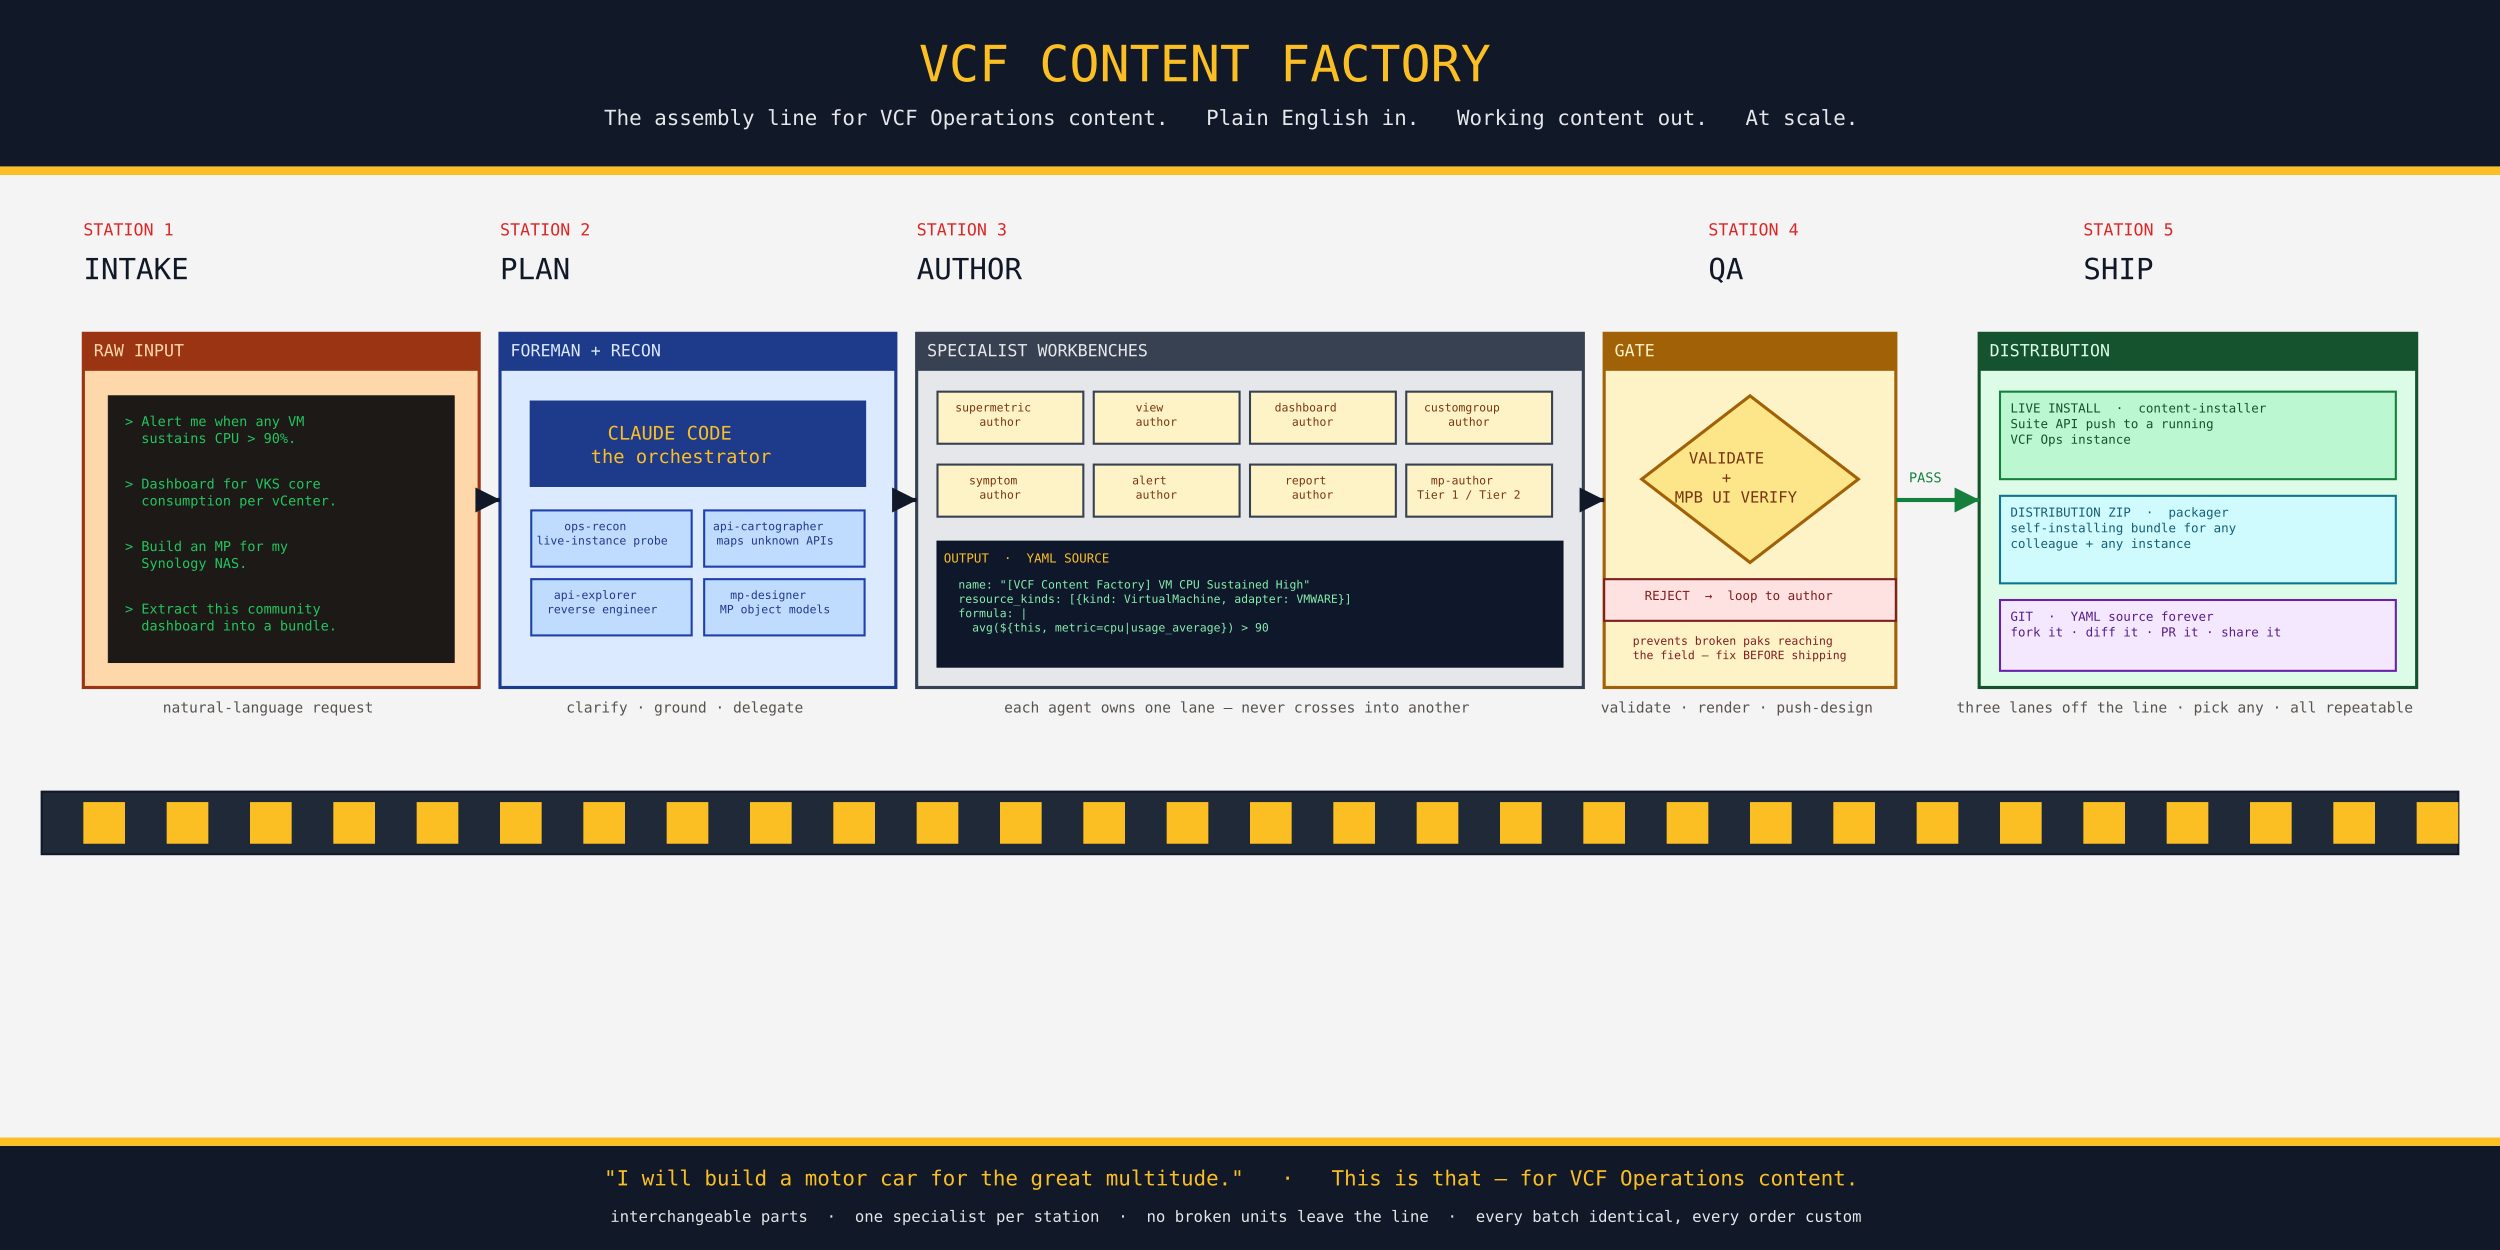
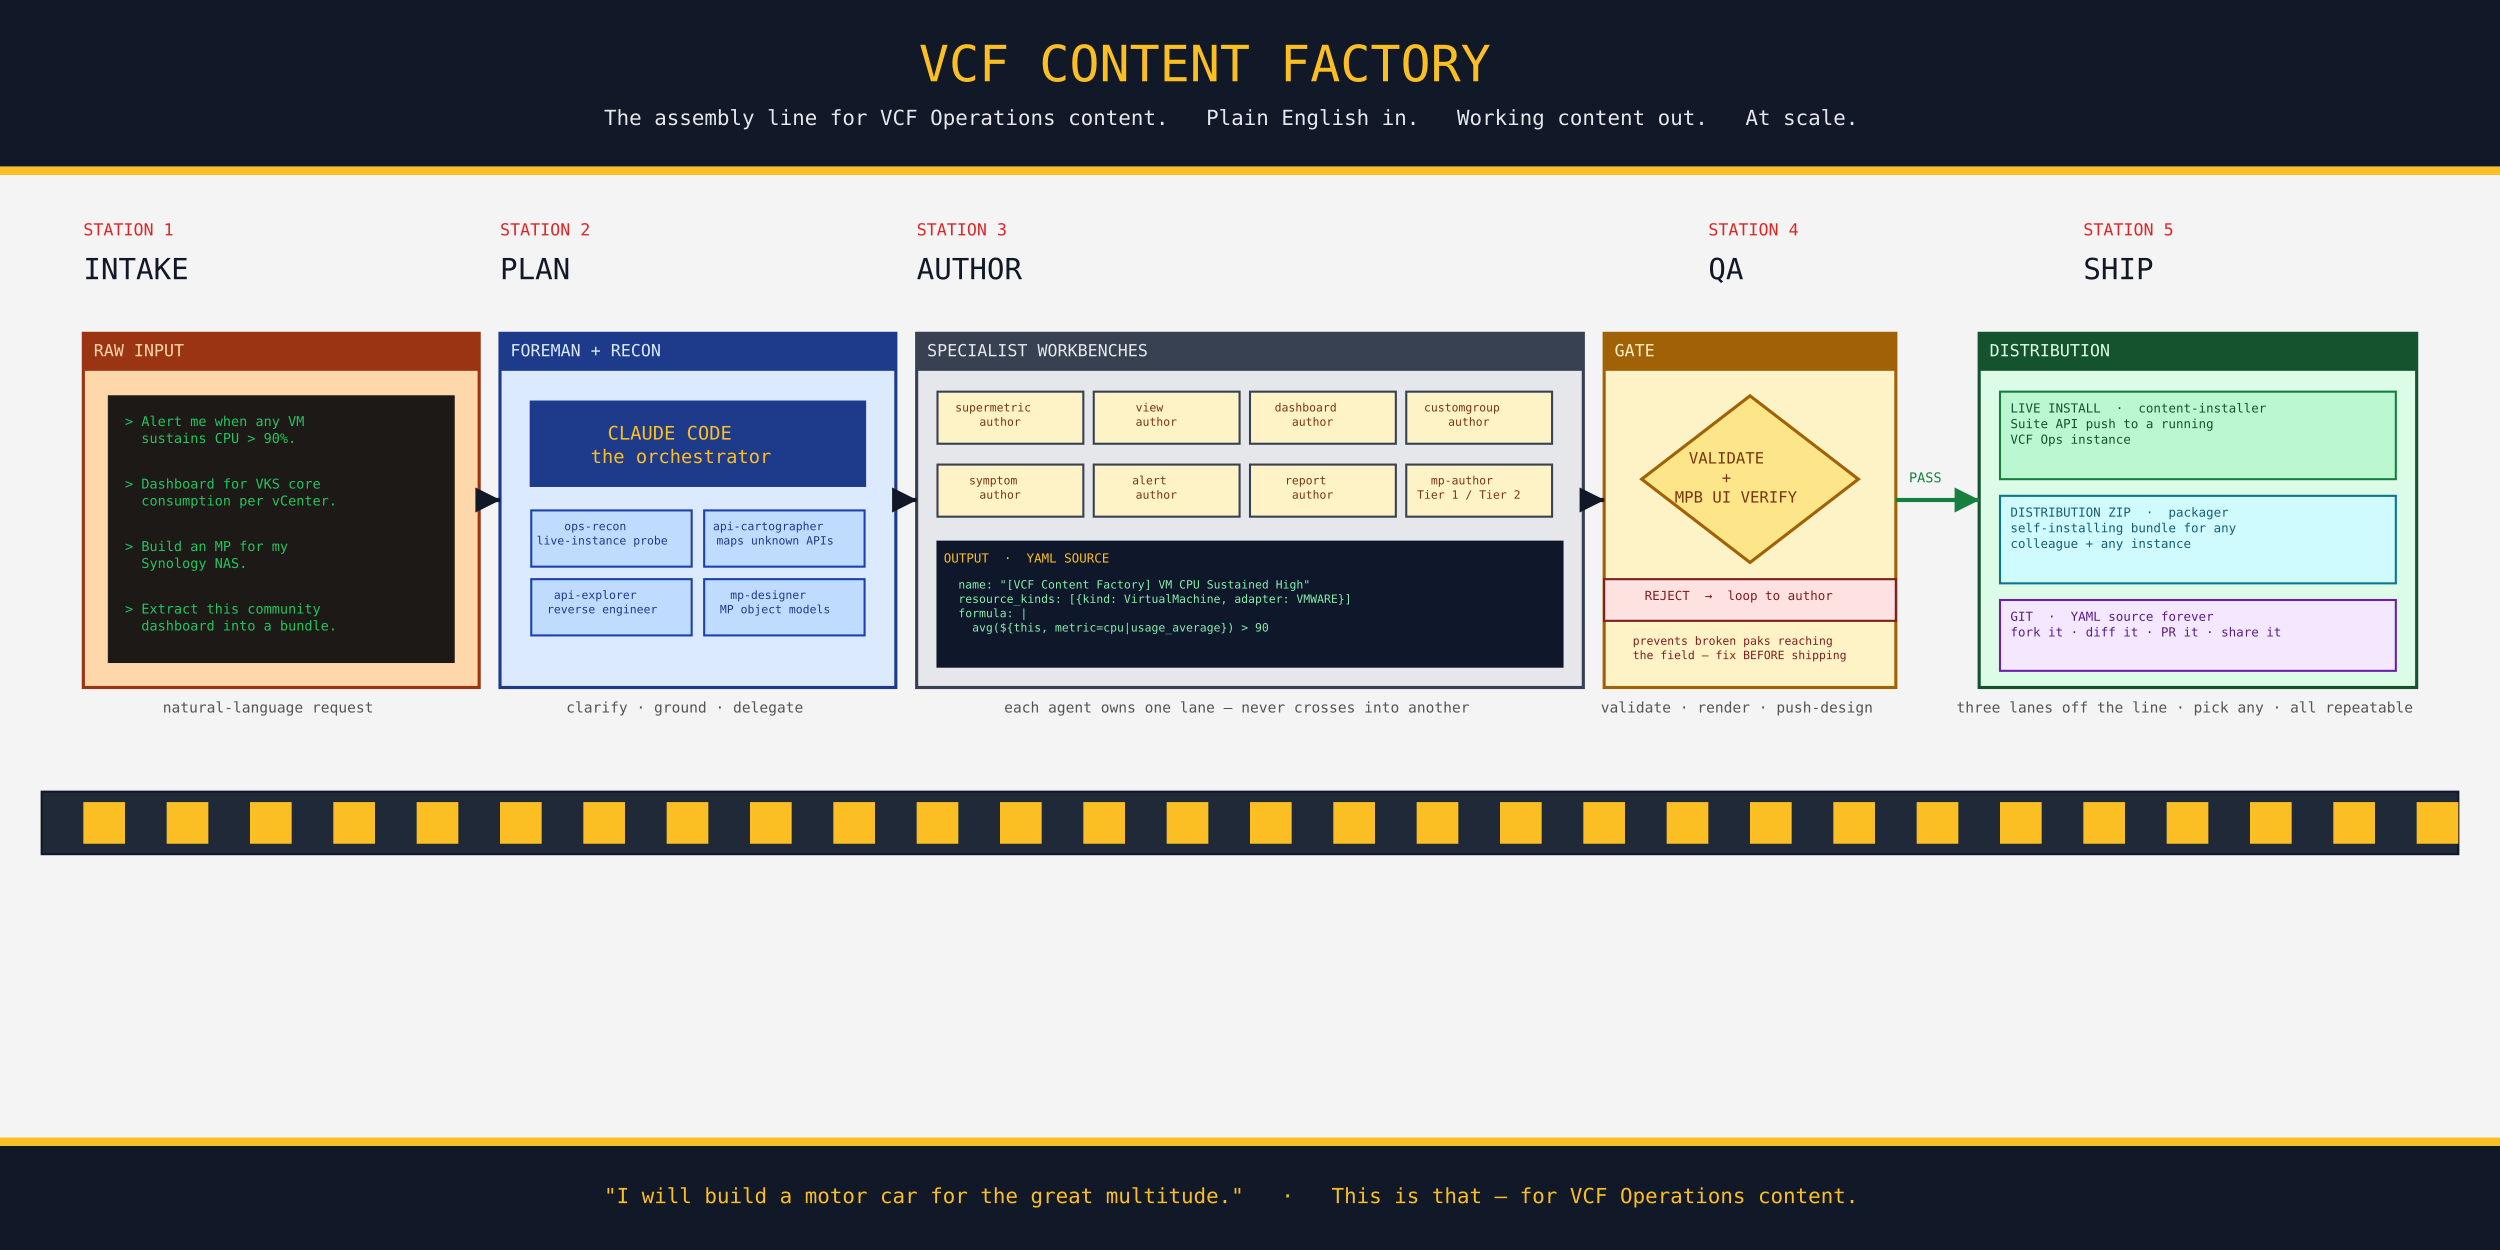
<svg xmlns="http://www.w3.org/2000/svg" viewBox="0 0 2400 1200" width="100%" preserveAspectRatio="xMidYMid meet">
  <defs>
    <marker id="arrow" viewBox="0 0 10 10" refX="9" refY="5" markerWidth="6" markerHeight="6" orient="auto-start-reverse">
      <path d="M 0 0 L 10 5 L 0 10 z" fill="context-stroke" />
    </marker>
  </defs>
  <rect x="0" y="0" width="2400" height="1200" fill="#f4f4f5" />
  <rect x="0" y="0" width="2400" height="1200" rx="0" ry="0" fill="#f4f4f5" stroke="none" stroke-width="0" />
  <rect x="0" y="0" width="2400" height="160" rx="0" ry="0" fill="#111827" stroke="none" stroke-width="0" />
  <rect x="0" y="160" width="2400" height="8" rx="0" ry="0" fill="#fbbf24" stroke="none" stroke-width="0" />
  <text x="1200.0" y="78" font-family="&quot;Cascadia Code&quot;, &quot;Consolas&quot;, ui-monospace, monospace" font-size="48" fill="#fbbf24" text-anchor="middle" xml:space="preserve">
    <tspan x="1200.0" dy="0">VCF CONTENT FACTORY</tspan>
  </text>
  <text x="1200.0" y="120" font-family="&quot;Cascadia Code&quot;, &quot;Consolas&quot;, ui-monospace, monospace" font-size="20" fill="#e5e7eb" text-anchor="middle" xml:space="preserve">
    <tspan x="1200.0" dy="0">The assembly line for VCF Operations content.   Plain English in.   Working content out.   At scale.</tspan>
  </text>
  <text x="80" y="226" font-family="&quot;Cascadia Code&quot;, &quot;Consolas&quot;, ui-monospace, monospace" font-size="16" fill="#dc2626" text-anchor="start" xml:space="preserve">
    <tspan x="80" dy="0">STATION 1</tspan>
  </text>
  <text x="480" y="226" font-family="&quot;Cascadia Code&quot;, &quot;Consolas&quot;, ui-monospace, monospace" font-size="16" fill="#dc2626" text-anchor="start" xml:space="preserve">
    <tspan x="480" dy="0">STATION 2</tspan>
  </text>
  <text x="880" y="226" font-family="&quot;Cascadia Code&quot;, &quot;Consolas&quot;, ui-monospace, monospace" font-size="16" fill="#dc2626" text-anchor="start" xml:space="preserve">
    <tspan x="880" dy="0">STATION 3</tspan>
  </text>
  <text x="1640" y="226" font-family="&quot;Cascadia Code&quot;, &quot;Consolas&quot;, ui-monospace, monospace" font-size="16" fill="#dc2626" text-anchor="start" xml:space="preserve">
    <tspan x="1640" dy="0">STATION 4</tspan>
  </text>
  <text x="2000" y="226" font-family="&quot;Cascadia Code&quot;, &quot;Consolas&quot;, ui-monospace, monospace" font-size="16" fill="#dc2626" text-anchor="start" xml:space="preserve">
    <tspan x="2000" dy="0">STATION 5</tspan>
  </text>
  <text x="80" y="268" font-family="&quot;Cascadia Code&quot;, &quot;Consolas&quot;, ui-monospace, monospace" font-size="28" fill="#111827" text-anchor="start" xml:space="preserve">
    <tspan x="80" dy="0">INTAKE</tspan>
  </text>
  <text x="480" y="268" font-family="&quot;Cascadia Code&quot;, &quot;Consolas&quot;, ui-monospace, monospace" font-size="28" fill="#111827" text-anchor="start" xml:space="preserve">
    <tspan x="480" dy="0">PLAN</tspan>
  </text>
  <text x="880" y="268" font-family="&quot;Cascadia Code&quot;, &quot;Consolas&quot;, ui-monospace, monospace" font-size="28" fill="#111827" text-anchor="start" xml:space="preserve">
    <tspan x="880" dy="0">AUTHOR</tspan>
  </text>
  <text x="1640" y="268" font-family="&quot;Cascadia Code&quot;, &quot;Consolas&quot;, ui-monospace, monospace" font-size="28" fill="#111827" text-anchor="start" xml:space="preserve">
    <tspan x="1640" dy="0">QA</tspan>
  </text>
  <text x="2000" y="268" font-family="&quot;Cascadia Code&quot;, &quot;Consolas&quot;, ui-monospace, monospace" font-size="28" fill="#111827" text-anchor="start" xml:space="preserve">
    <tspan x="2000" dy="0">SHIP</tspan>
  </text>
  <rect x="80" y="320" width="380" height="340" rx="0" ry="0" fill="#fed7aa" stroke="#9a3412" stroke-width="3" />
  <rect x="80" y="320" width="380" height="36" rx="0" ry="0" fill="#9a3412" stroke="none" stroke-width="0" />
  <text x="90" y="342" font-family="&quot;Cascadia Code&quot;, &quot;Consolas&quot;, ui-monospace, monospace" font-size="16" fill="#fed7aa" text-anchor="start" xml:space="preserve">
    <tspan x="90" dy="0">RAW INPUT</tspan>
  </text>
  <rect x="104" y="380" width="332" height="256" rx="0" ry="0" fill="#1c1917" stroke="#1c1917" stroke-width="1" />
  <text x="120" y="409" font-family="&quot;Cascadia Code&quot;, &quot;Consolas&quot;, ui-monospace, monospace" font-size="13" fill="#22c55e" text-anchor="start" xml:space="preserve">
    <tspan x="120" dy="0">&gt; Alert me when any VM</tspan>
    <tspan x="120" dy="16.25">  sustains CPU &gt; 90%.</tspan>
  </text>
  <text x="120" y="469" font-family="&quot;Cascadia Code&quot;, &quot;Consolas&quot;, ui-monospace, monospace" font-size="13" fill="#22c55e" text-anchor="start" xml:space="preserve">
    <tspan x="120" dy="0">&gt; Dashboard for VKS core</tspan>
    <tspan x="120" dy="16.25">  consumption per vCenter.</tspan>
  </text>
  <text x="120" y="529" font-family="&quot;Cascadia Code&quot;, &quot;Consolas&quot;, ui-monospace, monospace" font-size="13" fill="#22c55e" text-anchor="start" xml:space="preserve">
    <tspan x="120" dy="0">&gt; Build an MP for my</tspan>
    <tspan x="120" dy="16.25">  Synology NAS.</tspan>
  </text>
  <text x="120" y="589" font-family="&quot;Cascadia Code&quot;, &quot;Consolas&quot;, ui-monospace, monospace" font-size="13" fill="#22c55e" text-anchor="start" xml:space="preserve">
    <tspan x="120" dy="0">&gt; Extract this community</tspan>
    <tspan x="120" dy="16.25">  dashboard into a bundle.</tspan>
  </text>
  <text x="270.0" y="684" font-family="&quot;Cascadia Code&quot;, &quot;Consolas&quot;, ui-monospace, monospace" font-size="14" fill="#57534e" text-anchor="middle" xml:space="preserve">
    <tspan x="270.0" dy="0">natural-language request</tspan>
  </text>
  <rect x="480" y="320" width="380" height="340" rx="0" ry="0" fill="#dbeafe" stroke="#1e3a8a" stroke-width="3" />
  <rect x="480" y="320" width="380" height="36" rx="0" ry="0" fill="#1e3a8a" stroke="none" stroke-width="0" />
  <text x="490" y="342" font-family="&quot;Cascadia Code&quot;, &quot;Consolas&quot;, ui-monospace, monospace" font-size="16" fill="#dbeafe" text-anchor="start" xml:space="preserve">
    <tspan x="490" dy="0">FOREMAN + RECON</tspan>
  </text>
  <rect x="510" y="386" width="320" height="80" rx="0" ry="0" fill="#1e3a8a" stroke="#1e3a8a" stroke-width="3" />
  <text x="670.0" y="422" font-family="&quot;Cascadia Code&quot;, &quot;Consolas&quot;, ui-monospace, monospace" font-size="18" fill="#fbbf24" text-anchor="middle" xml:space="preserve">
    <tspan x="670.0" dy="0">CLAUDE CODE</tspan>
    <tspan x="670.0" dy="22.5">the orchestrator</tspan>
  </text>
  <rect x="510" y="490" width="154" height="54" rx="0" ry="0" fill="#bfdbfe" stroke="#1e40af" stroke-width="2" />
  <text x="588.0" y="509" font-family="&quot;Cascadia Code&quot;, &quot;Consolas&quot;, ui-monospace, monospace" font-size="11" fill="#1e3a8a" text-anchor="middle" xml:space="preserve">
    <tspan x="588.0" dy="0">ops-recon</tspan>
    <tspan x="588.0" dy="13.75">live-instance probe</tspan>
  </text>
  <rect x="676" y="490" width="154" height="54" rx="0" ry="0" fill="#bfdbfe" stroke="#1e40af" stroke-width="2" />
  <text x="754.0" y="509" font-family="&quot;Cascadia Code&quot;, &quot;Consolas&quot;, ui-monospace, monospace" font-size="11" fill="#1e3a8a" text-anchor="middle" xml:space="preserve">
    <tspan x="754.0" dy="0">api-cartographer</tspan>
    <tspan x="754.0" dy="13.75">maps unknown APIs</tspan>
  </text>
  <rect x="510" y="556" width="154" height="54" rx="0" ry="0" fill="#bfdbfe" stroke="#1e40af" stroke-width="2" />
  <text x="588.0" y="575" font-family="&quot;Cascadia Code&quot;, &quot;Consolas&quot;, ui-monospace, monospace" font-size="11" fill="#1e3a8a" text-anchor="middle" xml:space="preserve">
    <tspan x="588.0" dy="0">api-explorer</tspan>
    <tspan x="588.0" dy="13.75">reverse engineer</tspan>
  </text>
  <rect x="676" y="556" width="154" height="54" rx="0" ry="0" fill="#bfdbfe" stroke="#1e40af" stroke-width="2" />
  <text x="754.0" y="575" font-family="&quot;Cascadia Code&quot;, &quot;Consolas&quot;, ui-monospace, monospace" font-size="11" fill="#1e3a8a" text-anchor="middle" xml:space="preserve">
    <tspan x="754.0" dy="0">mp-designer</tspan>
    <tspan x="754.0" dy="13.75">MP object models</tspan>
  </text>
  <text x="670.0" y="684" font-family="&quot;Cascadia Code&quot;, &quot;Consolas&quot;, ui-monospace, monospace" font-size="14" fill="#57534e" text-anchor="middle" xml:space="preserve">
    <tspan x="670.0" dy="0">clarify · ground · delegate</tspan>
  </text>
  <rect x="880" y="320" width="640" height="340" rx="0" ry="0" fill="#e5e7eb" stroke="#374151" stroke-width="3" />
  <rect x="880" y="320" width="640" height="36" rx="0" ry="0" fill="#374151" stroke="none" stroke-width="0" />
  <text x="890" y="342" font-family="&quot;Cascadia Code&quot;, &quot;Consolas&quot;, ui-monospace, monospace" font-size="16" fill="#e5e7eb" text-anchor="start" xml:space="preserve">
    <tspan x="890" dy="0">SPECIALIST WORKBENCHES</tspan>
  </text>
  <rect x="900" y="376" width="140" height="50" rx="0" ry="0" fill="#fef3c7" stroke="#374151" stroke-width="2" />
  <text x="970.0" y="395" font-family="&quot;Cascadia Code&quot;, &quot;Consolas&quot;, ui-monospace, monospace" font-size="11" fill="#78350f" text-anchor="middle" xml:space="preserve">
    <tspan x="970.0" dy="0">supermetric</tspan>
    <tspan x="970.0" dy="13.75">author</tspan>
  </text>
  <rect x="1050" y="376" width="140" height="50" rx="0" ry="0" fill="#fef3c7" stroke="#374151" stroke-width="2" />
  <text x="1120.0" y="395" font-family="&quot;Cascadia Code&quot;, &quot;Consolas&quot;, ui-monospace, monospace" font-size="11" fill="#78350f" text-anchor="middle" xml:space="preserve">
    <tspan x="1120.0" dy="0">view</tspan>
    <tspan x="1120.0" dy="13.75">author</tspan>
  </text>
  <rect x="1200" y="376" width="140" height="50" rx="0" ry="0" fill="#fef3c7" stroke="#374151" stroke-width="2" />
  <text x="1270.0" y="395" font-family="&quot;Cascadia Code&quot;, &quot;Consolas&quot;, ui-monospace, monospace" font-size="11" fill="#78350f" text-anchor="middle" xml:space="preserve">
    <tspan x="1270.0" dy="0">dashboard</tspan>
    <tspan x="1270.0" dy="13.75">author</tspan>
  </text>
  <rect x="1350" y="376" width="140" height="50" rx="0" ry="0" fill="#fef3c7" stroke="#374151" stroke-width="2" />
  <text x="1420.0" y="395" font-family="&quot;Cascadia Code&quot;, &quot;Consolas&quot;, ui-monospace, monospace" font-size="11" fill="#78350f" text-anchor="middle" xml:space="preserve">
    <tspan x="1420.0" dy="0">customgroup</tspan>
    <tspan x="1420.0" dy="13.75">author</tspan>
  </text>
  <rect x="900" y="446" width="140" height="50" rx="0" ry="0" fill="#fef3c7" stroke="#374151" stroke-width="2" />
  <text x="970.0" y="465" font-family="&quot;Cascadia Code&quot;, &quot;Consolas&quot;, ui-monospace, monospace" font-size="11" fill="#78350f" text-anchor="middle" xml:space="preserve">
    <tspan x="970.0" dy="0">symptom</tspan>
    <tspan x="970.0" dy="13.75">author</tspan>
  </text>
  <rect x="1050" y="446" width="140" height="50" rx="0" ry="0" fill="#fef3c7" stroke="#374151" stroke-width="2" />
  <text x="1120.0" y="465" font-family="&quot;Cascadia Code&quot;, &quot;Consolas&quot;, ui-monospace, monospace" font-size="11" fill="#78350f" text-anchor="middle" xml:space="preserve">
    <tspan x="1120.0" dy="0">alert</tspan>
    <tspan x="1120.0" dy="13.75">author</tspan>
  </text>
  <rect x="1200" y="446" width="140" height="50" rx="0" ry="0" fill="#fef3c7" stroke="#374151" stroke-width="2" />
  <text x="1270.0" y="465" font-family="&quot;Cascadia Code&quot;, &quot;Consolas&quot;, ui-monospace, monospace" font-size="11" fill="#78350f" text-anchor="middle" xml:space="preserve">
    <tspan x="1270.0" dy="0">report</tspan>
    <tspan x="1270.0" dy="13.75">author</tspan>
  </text>
  <rect x="1350" y="446" width="140" height="50" rx="0" ry="0" fill="#fef3c7" stroke="#374151" stroke-width="2" />
  <text x="1420.0" y="465" font-family="&quot;Cascadia Code&quot;, &quot;Consolas&quot;, ui-monospace, monospace" font-size="11" fill="#78350f" text-anchor="middle" xml:space="preserve">
    <tspan x="1420.0" dy="0">mp-author</tspan>
    <tspan x="1420.0" dy="13.75">Tier 1 / Tier 2</tspan>
  </text>
  <rect x="900" y="520" width="600" height="120" rx="0" ry="0" fill="#0f172a" stroke="#0f172a" stroke-width="2" />
  <text x="906" y="540" font-family="&quot;Cascadia Code&quot;, &quot;Consolas&quot;, ui-monospace, monospace" font-size="12" fill="#fbbf24" text-anchor="start" xml:space="preserve">
    <tspan x="906" dy="0">OUTPUT  ·  YAML SOURCE</tspan>
  </text>
  <text x="920" y="565" font-family="&quot;Cascadia Code&quot;, &quot;Consolas&quot;, ui-monospace, monospace" font-size="11" fill="#86efac" text-anchor="start" xml:space="preserve">
    <tspan x="920" dy="0">name: "[VCF Content Factory] VM CPU Sustained High"</tspan>
    <tspan x="920" dy="13.75">resource_kinds: [{kind: VirtualMachine, adapter: VMWARE}]</tspan>
    <tspan x="920" dy="13.75">formula: |</tspan>
    <tspan x="920" dy="13.75">  avg(${this, metric=cpu|usage_average}) &gt; 90</tspan>
  </text>
  <text x="1200.0" y="684" font-family="&quot;Cascadia Code&quot;, &quot;Consolas&quot;, ui-monospace, monospace" font-size="14" fill="#57534e" text-anchor="middle" xml:space="preserve">
    <tspan x="1200.0" dy="0">each agent owns one lane — never crosses into another</tspan>
  </text>
  <rect x="1540" y="320" width="280" height="340" rx="0" ry="0" fill="#fef3c7" stroke="#a16207" stroke-width="3" />
  <rect x="1540" y="320" width="280" height="36" rx="0" ry="0" fill="#a16207" stroke="none" stroke-width="0" />
  <text x="1550" y="342" font-family="&quot;Cascadia Code&quot;, &quot;Consolas&quot;, ui-monospace, monospace" font-size="16" fill="#fef3c7" text-anchor="start" xml:space="preserve">
    <tspan x="1550" dy="0">GATE</tspan>
  </text>
  <polygon points="1680.0,380 1784,460.0 1680.0,540 1576,460.0" fill="#fde68a" stroke="#a16207" stroke-width="3" />
  <text x="1680.0" y="445" font-family="&quot;Cascadia Code&quot;, &quot;Consolas&quot;, ui-monospace, monospace" font-size="15" fill="#78350f" text-anchor="middle" xml:space="preserve">
    <tspan x="1680.0" dy="0">VALIDATE</tspan>
    <tspan x="1680.0" dy="18.75">+</tspan>
    <tspan x="1680.0" dy="18.75">MPB UI VERIFY</tspan>
  </text>
  <rect x="1540" y="556" width="280" height="40" rx="0" ry="0" fill="#fee2e2" stroke="#7f1d1d" stroke-width="2" />
  <text x="1680.0" y="576" font-family="&quot;Cascadia Code&quot;, &quot;Consolas&quot;, ui-monospace, monospace" font-size="12" fill="#7f1d1d" text-anchor="middle" xml:space="preserve">
    <tspan x="1680.0" dy="0">REJECT  →  loop to author</tspan>
  </text>
  <text x="1680.0" y="619" font-family="&quot;Cascadia Code&quot;, &quot;Consolas&quot;, ui-monospace, monospace" font-size="11" fill="#7f1d1d" text-anchor="middle" xml:space="preserve">
    <tspan x="1680.0" dy="0">prevents broken paks reaching</tspan>
    <tspan x="1680.0" dy="13.75">the field — fix BEFORE shipping</tspan>
  </text>
  <text x="1680.0" y="684" font-family="&quot;Cascadia Code&quot;, &quot;Consolas&quot;, ui-monospace, monospace" font-size="14" fill="#57534e" text-anchor="middle" xml:space="preserve">
    <tspan x="1680.0" dy="0">validate · render · push-design</tspan>
  </text>
  <rect x="1900" y="320" width="420" height="340" rx="0" ry="0" fill="#dcfce7" stroke="#14532d" stroke-width="3" />
  <rect x="1900" y="320" width="420" height="36" rx="0" ry="0" fill="#14532d" stroke="none" stroke-width="0" />
  <text x="1910" y="342" font-family="&quot;Cascadia Code&quot;, &quot;Consolas&quot;, ui-monospace, monospace" font-size="16" fill="#dcfce7" text-anchor="start" xml:space="preserve">
    <tspan x="1910" dy="0">DISTRIBUTION</tspan>
  </text>
  <rect x="1920" y="376" width="380" height="84" rx="0" ry="0" fill="#bbf7d0" stroke="#15803d" stroke-width="2" />
  <text x="1930" y="396" font-family="&quot;Cascadia Code&quot;, &quot;Consolas&quot;, ui-monospace, monospace" font-size="12" fill="#14532d" text-anchor="start" xml:space="preserve">
    <tspan x="1930" dy="0">LIVE INSTALL  ·  content-installer</tspan>
    <tspan x="1930" dy="15.0">Suite API push to a running</tspan>
    <tspan x="1930" dy="15.0">VCF Ops instance</tspan>
  </text>
  <rect x="1920" y="476" width="380" height="84" rx="0" ry="0" fill="#cffafe" stroke="#0e7490" stroke-width="2" />
  <text x="1930" y="496" font-family="&quot;Cascadia Code&quot;, &quot;Consolas&quot;, ui-monospace, monospace" font-size="12" fill="#155e75" text-anchor="start" xml:space="preserve">
    <tspan x="1930" dy="0">DISTRIBUTION ZIP  ·  packager</tspan>
    <tspan x="1930" dy="15.0">self-installing bundle for any</tspan>
    <tspan x="1930" dy="15.0">colleague + any instance</tspan>
  </text>
  <rect x="1920" y="576" width="380" height="68" rx="0" ry="0" fill="#f3e8ff" stroke="#6b21a8" stroke-width="2" />
  <text x="1930" y="596" font-family="&quot;Cascadia Code&quot;, &quot;Consolas&quot;, ui-monospace, monospace" font-size="12" fill="#581c87" text-anchor="start" xml:space="preserve">
    <tspan x="1930" dy="0">GIT  ·  YAML source forever</tspan>
    <tspan x="1930" dy="15.0">fork it · diff it · PR it · share it</tspan>
  </text>
  <text x="2110.0" y="684" font-family="&quot;Cascadia Code&quot;, &quot;Consolas&quot;, ui-monospace, monospace" font-size="14" fill="#57534e" text-anchor="middle" xml:space="preserve">
    <tspan x="2110.0" dy="0">three lanes off the line · pick any · all repeatable</tspan>
  </text>
  <rect x="40" y="760" width="2320" height="60" rx="0" ry="0" fill="#1f2937" stroke="#111827" stroke-width="2" />
  <rect x="80" y="770" width="40" height="40" rx="0" ry="0" fill="#fbbf24" stroke="none" stroke-width="0" />
  <rect x="160" y="770" width="40" height="40" rx="0" ry="0" fill="#fbbf24" stroke="none" stroke-width="0" />
  <rect x="240" y="770" width="40" height="40" rx="0" ry="0" fill="#fbbf24" stroke="none" stroke-width="0" />
  <rect x="320" y="770" width="40" height="40" rx="0" ry="0" fill="#fbbf24" stroke="none" stroke-width="0" />
  <rect x="400" y="770" width="40" height="40" rx="0" ry="0" fill="#fbbf24" stroke="none" stroke-width="0" />
  <rect x="480" y="770" width="40" height="40" rx="0" ry="0" fill="#fbbf24" stroke="none" stroke-width="0" />
  <rect x="560" y="770" width="40" height="40" rx="0" ry="0" fill="#fbbf24" stroke="none" stroke-width="0" />
  <rect x="640" y="770" width="40" height="40" rx="0" ry="0" fill="#fbbf24" stroke="none" stroke-width="0" />
  <rect x="720" y="770" width="40" height="40" rx="0" ry="0" fill="#fbbf24" stroke="none" stroke-width="0" />
  <rect x="800" y="770" width="40" height="40" rx="0" ry="0" fill="#fbbf24" stroke="none" stroke-width="0" />
  <rect x="880" y="770" width="40" height="40" rx="0" ry="0" fill="#fbbf24" stroke="none" stroke-width="0" />
  <rect x="960" y="770" width="40" height="40" rx="0" ry="0" fill="#fbbf24" stroke="none" stroke-width="0" />
  <rect x="1040" y="770" width="40" height="40" rx="0" ry="0" fill="#fbbf24" stroke="none" stroke-width="0" />
  <rect x="1120" y="770" width="40" height="40" rx="0" ry="0" fill="#fbbf24" stroke="none" stroke-width="0" />
  <rect x="1200" y="770" width="40" height="40" rx="0" ry="0" fill="#fbbf24" stroke="none" stroke-width="0" />
  <rect x="1280" y="770" width="40" height="40" rx="0" ry="0" fill="#fbbf24" stroke="none" stroke-width="0" />
  <rect x="1360" y="770" width="40" height="40" rx="0" ry="0" fill="#fbbf24" stroke="none" stroke-width="0" />
  <rect x="1440" y="770" width="40" height="40" rx="0" ry="0" fill="#fbbf24" stroke="none" stroke-width="0" />
  <rect x="1520" y="770" width="40" height="40" rx="0" ry="0" fill="#fbbf24" stroke="none" stroke-width="0" />
  <rect x="1600" y="770" width="40" height="40" rx="0" ry="0" fill="#fbbf24" stroke="none" stroke-width="0" />
  <rect x="1680" y="770" width="40" height="40" rx="0" ry="0" fill="#fbbf24" stroke="none" stroke-width="0" />
  <rect x="1760" y="770" width="40" height="40" rx="0" ry="0" fill="#fbbf24" stroke="none" stroke-width="0" />
  <rect x="1840" y="770" width="40" height="40" rx="0" ry="0" fill="#fbbf24" stroke="none" stroke-width="0" />
  <rect x="1920" y="770" width="40" height="40" rx="0" ry="0" fill="#fbbf24" stroke="none" stroke-width="0" />
  <rect x="2000" y="770" width="40" height="40" rx="0" ry="0" fill="#fbbf24" stroke="none" stroke-width="0" />
  <rect x="2080" y="770" width="40" height="40" rx="0" ry="0" fill="#fbbf24" stroke="none" stroke-width="0" />
  <rect x="2160" y="770" width="40" height="40" rx="0" ry="0" fill="#fbbf24" stroke="none" stroke-width="0" />
  <rect x="2240" y="770" width="40" height="40" rx="0" ry="0" fill="#fbbf24" stroke="none" stroke-width="0" />
  <rect x="2320" y="770" width="40" height="40" rx="0" ry="0" fill="#fbbf24" stroke="none" stroke-width="0" />
  <path d="M 462,480 L 478,480" fill="none" stroke="#111827" stroke-width="4" stroke-linecap="square" stroke-linejoin="miter" marker-end="url(#arrow)" />
  <path d="M 862,480 L 878,480" fill="none" stroke="#111827" stroke-width="4" stroke-linecap="square" stroke-linejoin="miter" marker-end="url(#arrow)" />
  <path d="M 1522,480 L 1538,480" fill="none" stroke="#111827" stroke-width="4" stroke-linecap="square" stroke-linejoin="miter" marker-end="url(#arrow)" />
  <path d="M 1822,480 L 1898,480" fill="none" stroke="#15803d" stroke-width="4" stroke-linecap="square" stroke-linejoin="miter" marker-end="url(#arrow)" />
  <text x="1860.0" y="463" font-family="&quot;Cascadia Code&quot;, &quot;Consolas&quot;, ui-monospace, monospace" font-size="13" fill="#15803d" text-anchor="middle" xml:space="preserve">
    <tspan x="1860.0" dy="0">PASS</tspan>
  </text>
  <rect x="0" y="1100" width="2400" height="100" rx="0" ry="0" fill="#111827" stroke="none" stroke-width="0" />
  <rect x="0" y="1092" width="2400" height="8" rx="0" ry="0" fill="#fbbf24" stroke="none" stroke-width="0" />
-   <text x="1200.0" y="1138" font-family="&quot;Cascadia Code&quot;, &quot;Consolas&quot;, ui-monospace, monospace" font-size="20" fill="#fbbf24" text-anchor="middle" xml:space="preserve">
+   <text x="1200.0" y="1155" font-family="&quot;Cascadia Code&quot;, &quot;Consolas&quot;, ui-monospace, monospace" font-size="20" fill="#fbbf24" text-anchor="middle" xml:space="preserve">
    <tspan x="1200.0" dy="0">"I will build a motor car for the great multitude."   ·   This is that — for VCF Operations content.</tspan>
  </text>
-   <text x="1200.0" y="1173" font-family="&quot;Cascadia Code&quot;, &quot;Consolas&quot;, ui-monospace, monospace" font-size="15" fill="#e5e7eb" text-anchor="middle" xml:space="preserve">
-     <tspan x="1200.0" dy="0">interchangeable parts  ·  one specialist per station  ·  no broken units leave the line  ·  every batch identical, every order custom</tspan>
-   </text>
</svg>
